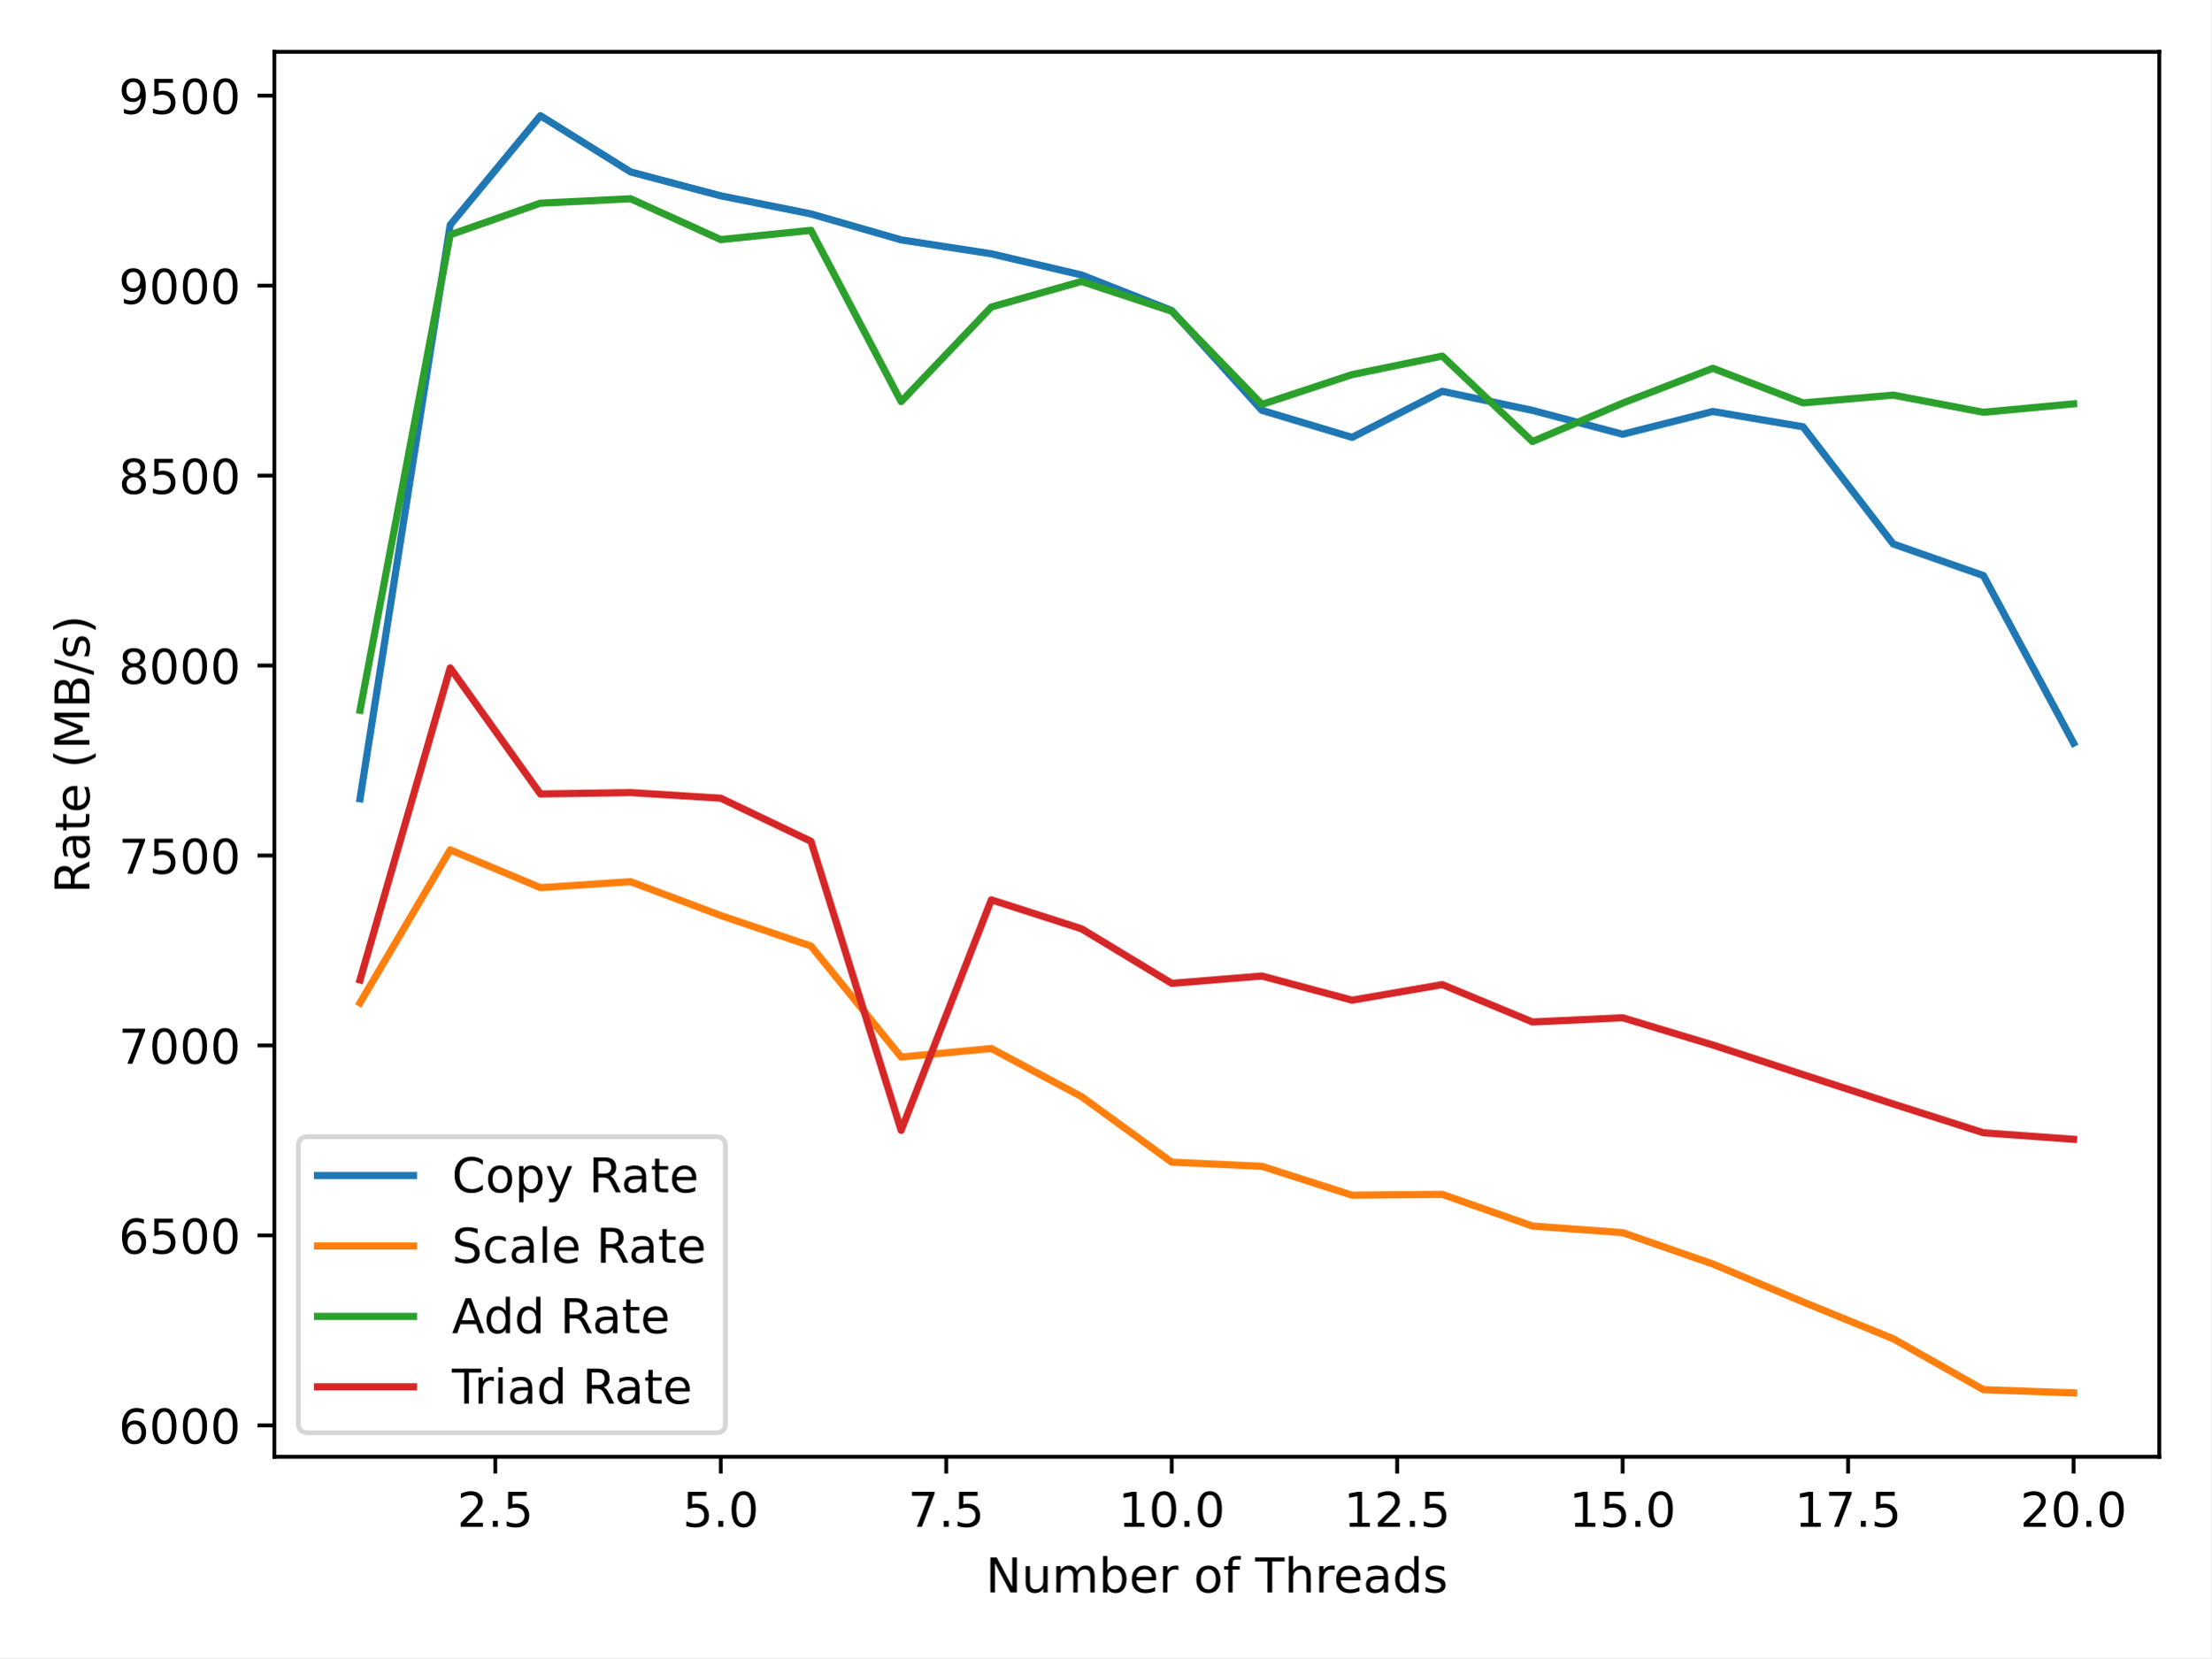
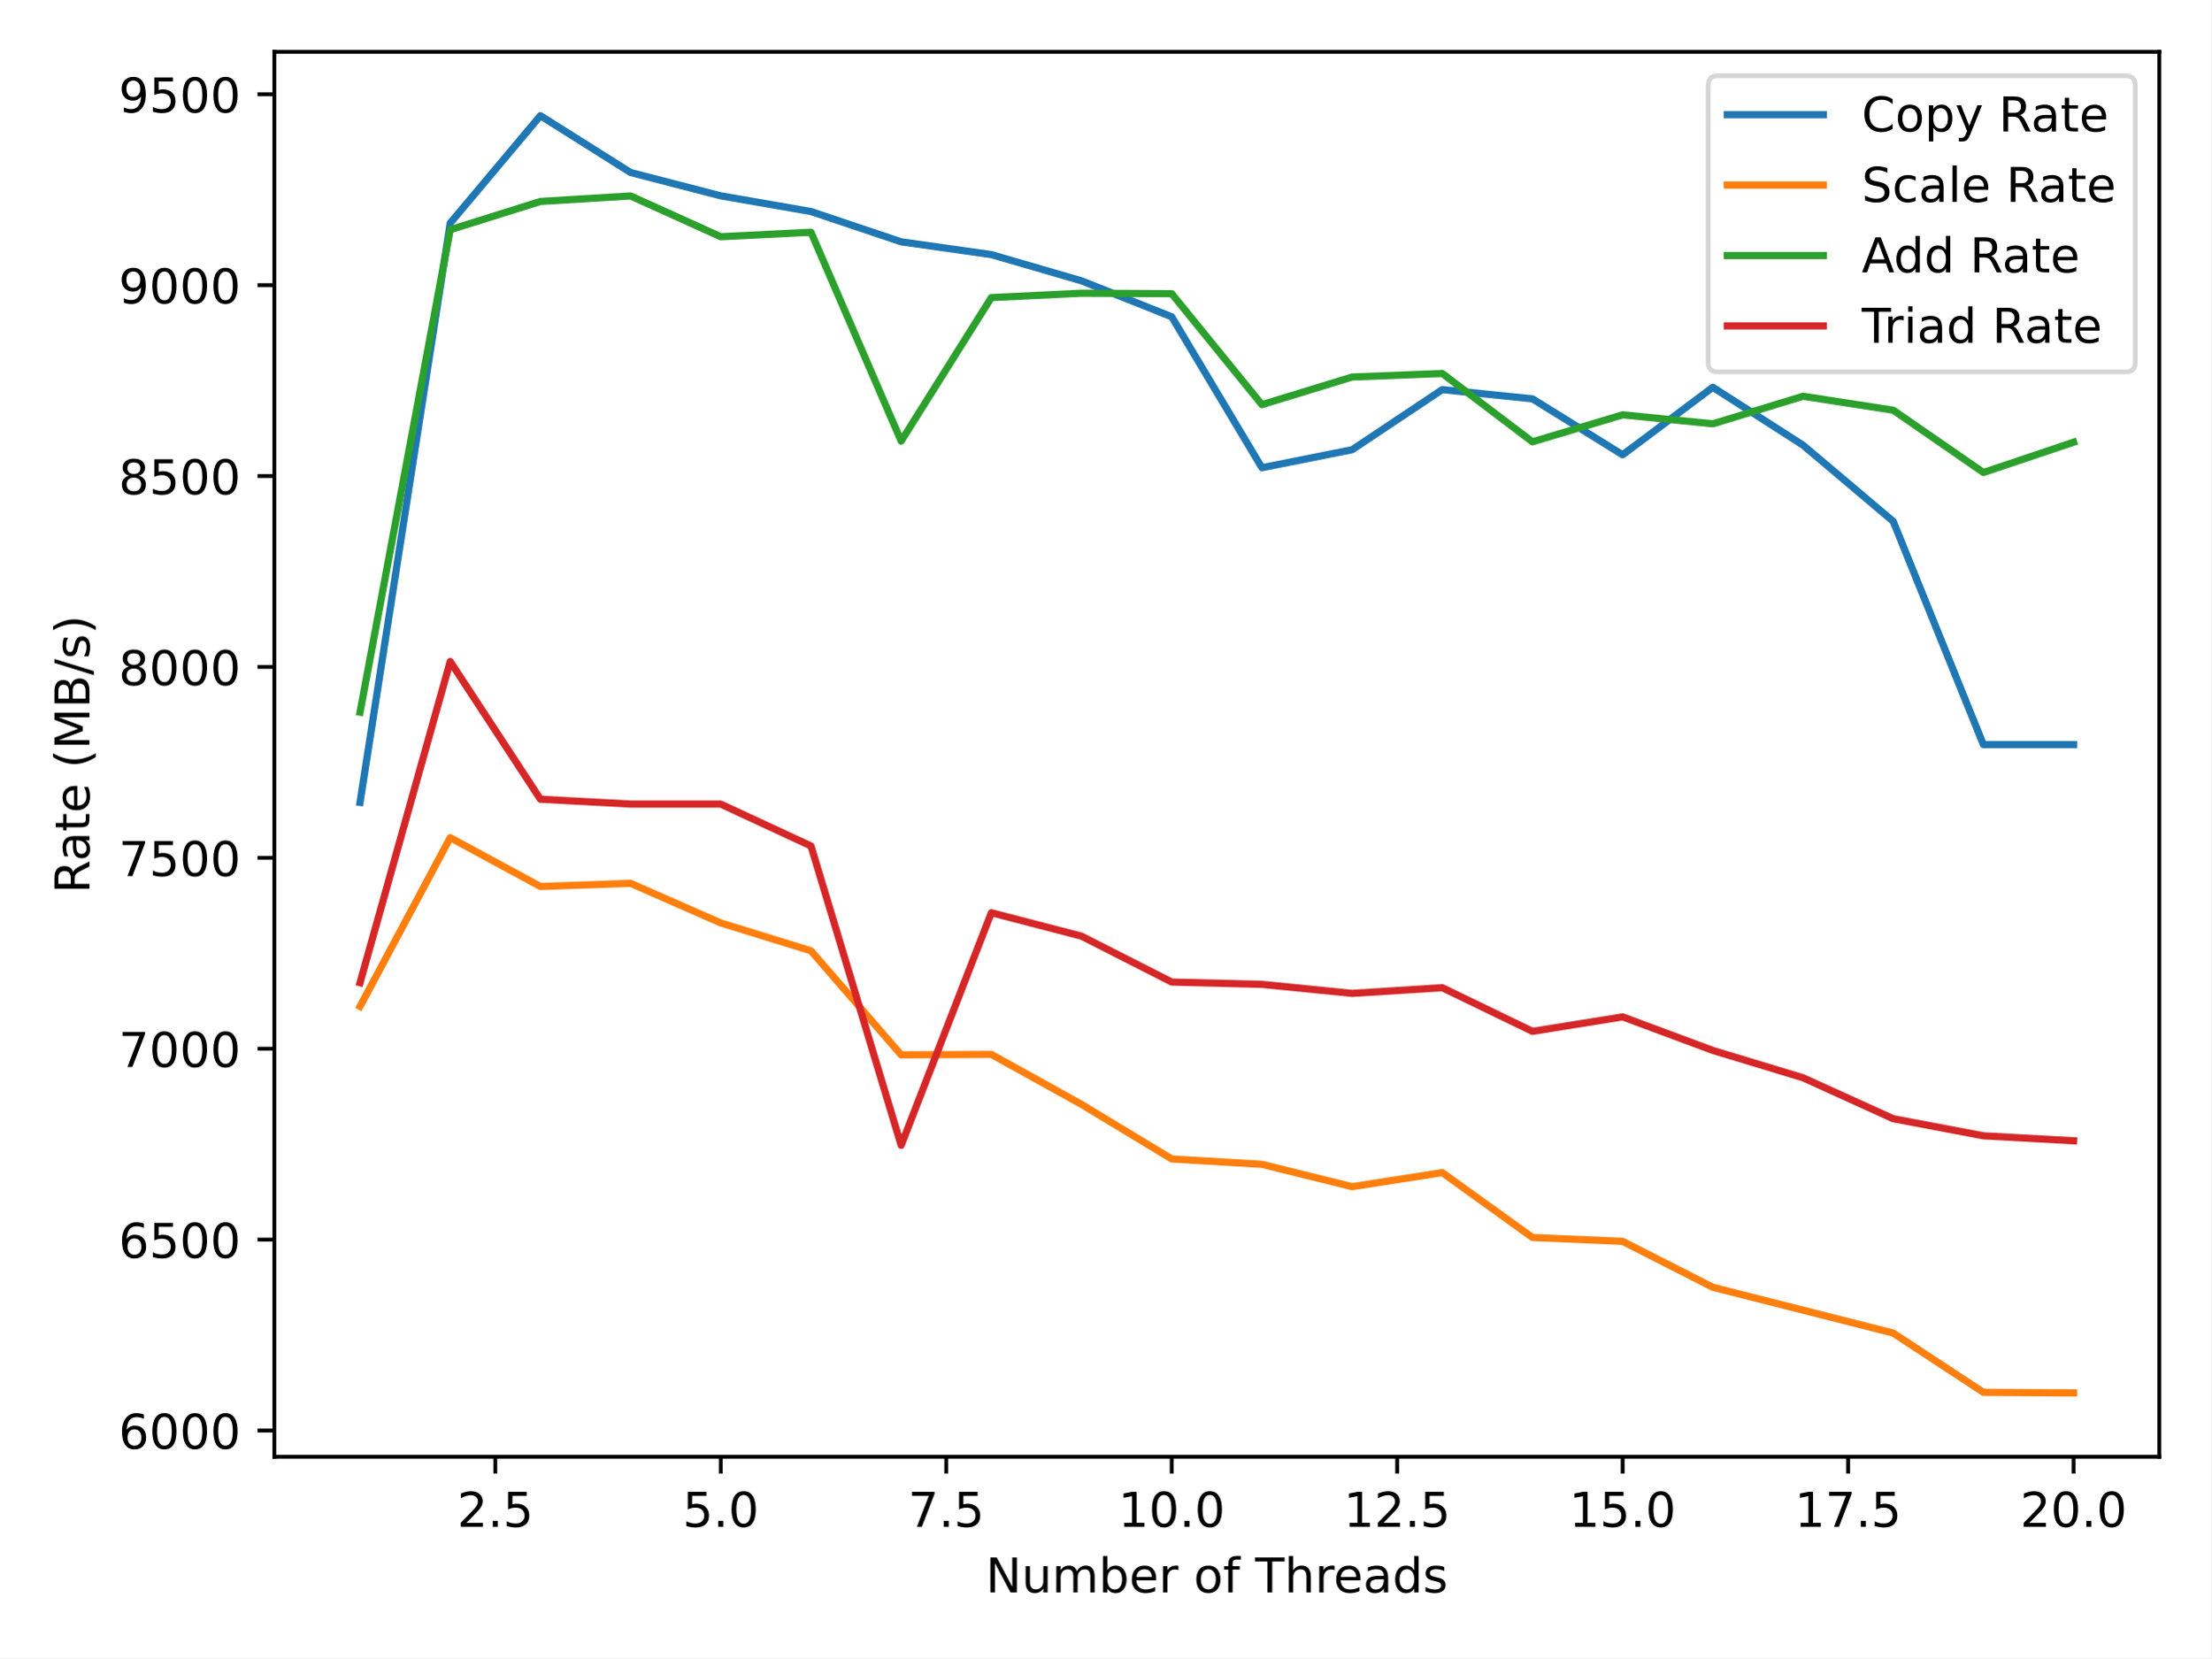
<svg xmlns="http://www.w3.org/2000/svg" xmlns:xlink="http://www.w3.org/1999/xlink" height="345.6pt" version="1.1" viewBox="0 0 460.8 345.6" width="460.8pt">
  <defs>
    <style type="text/css">*{stroke-linecap:butt;stroke-linejoin:round;}</style>
  </defs>
  <g id="figure_1">
    <g id="patch_1">
      <path d="M 0 345.6  L 460.8 345.6  L 460.8 0  L 0 0  z " style="fill:#ffffff;" />
    </g>
    <g id="axes_1">
      <g id="patch_2">
        <path d="M 57.17 303.64  L 450 303.64  L 450 10.8  L 57.17 10.8  z " style="fill:#ffffff;" />
      </g>
      <g id="matplotlib.axis_1">
        <g id="xtick_1">
          <g id="line2d_1">
            <defs>
-               <path d="M 0 0  L 0 3.5  " id="m48ba54c7cc" style="stroke:#000000;stroke-width:0.8;" />
-             </defs>
-             <g>
-               <use style="stroke:#000000;stroke-width:0.8;" x="103.219" xlink:href="#m48ba54c7cc" y="303.64" />
+               <path d="M 0 0  L 0 3.5  " id="mb3865afea9" style="stroke:#000000;stroke-width:0.8;" />
+             </defs>
+             <g>
+               <use style="stroke:#000000;stroke-width:0.8;" x="103.219" xlink:href="#mb3865afea9" y="303.64" />
            </g>
          </g>
          <g id="text_1">
            <g transform="translate(95.26789 318.2384)scale(0.1 -0.1)">
              <defs>
                <path d="M 19.188 8.297  L 53.609 8.297  L 53.609 0  L 7.328 0  L 7.328 8.297  Q 12.938 14.109 22.625 23.891  Q 32.328 33.688 34.812 36.531  Q 39.547 41.844 41.422 45.531  Q 43.312 49.219 43.312 52.781  Q 43.312 58.594 39.234 62.25  Q 35.156 65.922 28.609 65.922  Q 23.969 65.922 18.812 64.312  Q 13.672 62.703 7.812 59.422  L 7.812 69.391  Q 13.766 71.781 18.938 73  Q 24.125 74.219 28.422 74.219  Q 39.75 74.219 46.484 68.547  Q 53.219 62.891 53.219 53.422  Q 53.219 48.922 51.531 44.891  Q 49.859 40.875 45.406 35.406  Q 44.188 33.984 37.641 27.219  Q 31.109 20.453 19.188 8.297  z " id="DejaVuSans-50" />
                <path d="M 10.688 12.406  L 21 12.406  L 21 0  L 10.688 0  z " id="DejaVuSans-46" />
                <path d="M 10.797 72.906  L 49.516 72.906  L 49.516 64.594  L 19.828 64.594  L 19.828 46.734  Q 21.969 47.469 24.109 47.828  Q 26.266 48.188 28.422 48.188  Q 40.625 48.188 47.75 41.5  Q 54.891 34.812 54.891 23.391  Q 54.891 11.625 47.562 5.094  Q 40.234 -1.422 26.906 -1.422  Q 22.312 -1.422 17.547 -0.641  Q 12.797 0.141 7.719 1.703  L 7.719 11.625  Q 12.109 9.234 16.797 8.062  Q 21.484 6.891 26.703 6.891  Q 35.156 6.891 40.078 11.328  Q 45.016 15.766 45.016 23.391  Q 45.016 31 40.078 35.438  Q 35.156 39.891 26.703 39.891  Q 22.75 39.891 18.812 39.016  Q 14.891 38.141 10.797 36.281  z " id="DejaVuSans-53" />
              </defs>
              <use xlink:href="#DejaVuSans-50" />
              <use x="63.623" xlink:href="#DejaVuSans-46" />
              <use x="95.41" xlink:href="#DejaVuSans-53" />
            </g>
          </g>
        </g>
        <g id="xtick_2">
          <g id="line2d_2">
            <g>
-               <use style="stroke:#000000;stroke-width:0.8;" x="150.209" xlink:href="#m48ba54c7cc" y="303.64" />
+               <use style="stroke:#000000;stroke-width:0.8;" x="150.209" xlink:href="#mb3865afea9" y="303.64" />
            </g>
          </g>
          <g id="text_2">
            <g transform="translate(142.2571 318.2384)scale(0.1 -0.1)">
              <defs>
                <path d="M 31.781 66.406  Q 24.172 66.406 20.328 58.906  Q 16.5 51.422 16.5 36.375  Q 16.5 21.391 20.328 13.891  Q 24.172 6.391 31.781 6.391  Q 39.453 6.391 43.281 13.891  Q 47.125 21.391 47.125 36.375  Q 47.125 51.422 43.281 58.906  Q 39.453 66.406 31.781 66.406  z M 31.781 74.219  Q 44.047 74.219 50.516 64.516  Q 56.984 54.828 56.984 36.375  Q 56.984 17.969 50.516 8.266  Q 44.047 -1.422 31.781 -1.422  Q 19.531 -1.422 13.062 8.266  Q 6.594 17.969 6.594 36.375  Q 6.594 54.828 13.062 64.516  Q 19.531 74.219 31.781 74.219  z " id="DejaVuSans-48" />
              </defs>
              <use xlink:href="#DejaVuSans-53" />
              <use x="63.623" xlink:href="#DejaVuSans-46" />
              <use x="95.41" xlink:href="#DejaVuSans-48" />
            </g>
          </g>
        </g>
        <g id="xtick_3">
          <g id="line2d_3">
            <g>
-               <use style="stroke:#000000;stroke-width:0.8;" x="197.198" xlink:href="#m48ba54c7cc" y="303.64" />
+               <use style="stroke:#000000;stroke-width:0.8;" x="197.198" xlink:href="#mb3865afea9" y="303.64" />
            </g>
          </g>
          <g id="text_3">
            <g transform="translate(189.2464 318.2384)scale(0.1 -0.1)">
              <defs>
                <path d="M 8.203 72.906  L 55.078 72.906  L 55.078 68.703  L 28.609 0  L 18.312 0  L 43.219 64.594  L 8.203 64.594  z " id="DejaVuSans-55" />
              </defs>
              <use xlink:href="#DejaVuSans-55" />
              <use x="63.623" xlink:href="#DejaVuSans-46" />
              <use x="95.41" xlink:href="#DejaVuSans-53" />
            </g>
          </g>
        </g>
        <g id="xtick_4">
          <g id="line2d_4">
            <g>
-               <use style="stroke:#000000;stroke-width:0.8;" x="244.187" xlink:href="#m48ba54c7cc" y="303.64" />
+               <use style="stroke:#000000;stroke-width:0.8;" x="244.187" xlink:href="#mb3865afea9" y="303.64" />
            </g>
          </g>
          <g id="text_4">
            <g transform="translate(233.0543 318.2384)scale(0.1 -0.1)">
              <defs>
                <path d="M 12.406 8.297  L 28.516 8.297  L 28.516 63.922  L 10.984 60.406  L 10.984 69.391  L 28.422 72.906  L 38.281 72.906  L 38.281 8.297  L 54.391 8.297  L 54.391 0  L 12.406 0  z " id="DejaVuSans-49" />
              </defs>
              <use xlink:href="#DejaVuSans-49" />
              <use x="63.623" xlink:href="#DejaVuSans-48" />
              <use x="127.246" xlink:href="#DejaVuSans-46" />
              <use x="159.033" xlink:href="#DejaVuSans-48" />
            </g>
          </g>
        </g>
        <g id="xtick_5">
          <g id="line2d_5">
            <g>
-               <use style="stroke:#000000;stroke-width:0.8;" x="291.176" xlink:href="#m48ba54c7cc" y="303.64" />
+               <use style="stroke:#000000;stroke-width:0.8;" x="291.176" xlink:href="#mb3865afea9" y="303.64" />
            </g>
          </g>
          <g id="text_5">
            <g transform="translate(280.0436 318.2384)scale(0.1 -0.1)">
              <use xlink:href="#DejaVuSans-49" />
              <use x="63.623" xlink:href="#DejaVuSans-50" />
              <use x="127.246" xlink:href="#DejaVuSans-46" />
              <use x="159.033" xlink:href="#DejaVuSans-53" />
            </g>
          </g>
        </g>
        <g id="xtick_6">
          <g id="line2d_6">
            <g>
-               <use style="stroke:#000000;stroke-width:0.8;" x="338.166" xlink:href="#m48ba54c7cc" y="303.64" />
+               <use style="stroke:#000000;stroke-width:0.8;" x="338.166" xlink:href="#mb3865afea9" y="303.64" />
            </g>
          </g>
          <g id="text_6">
            <g transform="translate(327.0328 318.2384)scale(0.1 -0.1)">
              <use xlink:href="#DejaVuSans-49" />
              <use x="63.623" xlink:href="#DejaVuSans-53" />
              <use x="127.246" xlink:href="#DejaVuSans-46" />
              <use x="159.033" xlink:href="#DejaVuSans-48" />
            </g>
          </g>
        </g>
        <g id="xtick_7">
          <g id="line2d_7">
            <g>
-               <use style="stroke:#000000;stroke-width:0.8;" x="385.155" xlink:href="#m48ba54c7cc" y="303.64" />
+               <use style="stroke:#000000;stroke-width:0.8;" x="385.155" xlink:href="#mb3865afea9" y="303.64" />
            </g>
          </g>
          <g id="text_7">
            <g transform="translate(374.022 318.2384)scale(0.1 -0.1)">
              <use xlink:href="#DejaVuSans-49" />
              <use x="63.623" xlink:href="#DejaVuSans-55" />
              <use x="127.246" xlink:href="#DejaVuSans-46" />
              <use x="159.033" xlink:href="#DejaVuSans-53" />
            </g>
          </g>
        </g>
        <g id="xtick_8">
          <g id="line2d_8">
            <g>
-               <use style="stroke:#000000;stroke-width:0.8;" x="432.144" xlink:href="#m48ba54c7cc" y="303.64" />
+               <use style="stroke:#000000;stroke-width:0.8;" x="432.144" xlink:href="#mb3865afea9" y="303.64" />
            </g>
          </g>
          <g id="text_8">
            <g transform="translate(421.0113 318.2384)scale(0.1 -0.1)">
              <use xlink:href="#DejaVuSans-50" />
              <use x="63.623" xlink:href="#DejaVuSans-48" />
              <use x="127.246" xlink:href="#DejaVuSans-46" />
              <use x="159.033" xlink:href="#DejaVuSans-48" />
            </g>
          </g>
        </g>
        <g id="text_9">
          <g transform="translate(205.4162 331.9166)scale(0.1 -0.1)">
            <defs>
              <path d="M 9.812 72.906  L 23.094 72.906  L 55.422 11.922  L 55.422 72.906  L 64.984 72.906  L 64.984 0  L 51.703 0  L 19.391 60.984  L 19.391 0  L 9.812 0  z " id="DejaVuSans-78" />
              <path d="M 8.5 21.578  L 8.5 54.688  L 17.484 54.688  L 17.484 21.922  Q 17.484 14.156 20.5 10.266  Q 23.531 6.391 29.594 6.391  Q 36.859 6.391 41.078 11.031  Q 45.312 15.672 45.312 23.688  L 45.312 54.688  L 54.297 54.688  L 54.297 0  L 45.312 0  L 45.312 8.406  Q 42.047 3.422 37.719 1  Q 33.406 -1.422 27.688 -1.422  Q 18.266 -1.422 13.375 4.438  Q 8.5 10.297 8.5 21.578  z M 31.109 56  z " id="DejaVuSans-117" />
              <path d="M 52 44.188  Q 55.375 50.25 60.062 53.125  Q 64.75 56 71.094 56  Q 79.641 56 84.281 50.016  Q 88.922 44.047 88.922 33.016  L 88.922 0  L 79.891 0  L 79.891 32.719  Q 79.891 40.578 77.094 44.375  Q 74.312 48.188 68.609 48.188  Q 61.625 48.188 57.562 43.547  Q 53.516 38.922 53.516 30.906  L 53.516 0  L 44.484 0  L 44.484 32.719  Q 44.484 40.625 41.703 44.406  Q 38.922 48.188 33.109 48.188  Q 26.219 48.188 22.156 43.531  Q 18.109 38.875 18.109 30.906  L 18.109 0  L 9.078 0  L 9.078 54.688  L 18.109 54.688  L 18.109 46.188  Q 21.188 51.219 25.484 53.609  Q 29.781 56 35.688 56  Q 41.656 56 45.828 52.969  Q 50 49.953 52 44.188  z " id="DejaVuSans-109" />
              <path d="M 48.688 27.297  Q 48.688 37.203 44.609 42.844  Q 40.531 48.484 33.406 48.484  Q 26.266 48.484 22.188 42.844  Q 18.109 37.203 18.109 27.297  Q 18.109 17.391 22.188 11.75  Q 26.266 6.109 33.406 6.109  Q 40.531 6.109 44.609 11.75  Q 48.688 17.391 48.688 27.297  z M 18.109 46.391  Q 20.953 51.266 25.266 53.625  Q 29.594 56 35.594 56  Q 45.562 56 51.781 48.094  Q 58.016 40.188 58.016 27.297  Q 58.016 14.406 51.781 6.484  Q 45.562 -1.422 35.594 -1.422  Q 29.594 -1.422 25.266 0.953  Q 20.953 3.328 18.109 8.203  L 18.109 0  L 9.078 0  L 9.078 75.984  L 18.109 75.984  z " id="DejaVuSans-98" />
              <path d="M 56.203 29.594  L 56.203 25.203  L 14.891 25.203  Q 15.484 15.922 20.484 11.062  Q 25.484 6.203 34.422 6.203  Q 39.594 6.203 44.453 7.469  Q 49.312 8.734 54.109 11.281  L 54.109 2.781  Q 49.266 0.734 44.188 -0.344  Q 39.109 -1.422 33.891 -1.422  Q 20.797 -1.422 13.156 6.188  Q 5.516 13.812 5.516 26.812  Q 5.516 40.234 12.766 48.109  Q 20.016 56 32.328 56  Q 43.359 56 49.781 48.891  Q 56.203 41.797 56.203 29.594  z M 47.219 32.234  Q 47.125 39.594 43.094 43.984  Q 39.062 48.391 32.422 48.391  Q 24.906 48.391 20.391 44.141  Q 15.875 39.891 15.188 32.172  z " id="DejaVuSans-101" />
              <path d="M 41.109 46.297  Q 39.594 47.172 37.812 47.578  Q 36.031 48 33.891 48  Q 26.266 48 22.188 43.047  Q 18.109 38.094 18.109 28.812  L 18.109 0  L 9.078 0  L 9.078 54.688  L 18.109 54.688  L 18.109 46.188  Q 20.953 51.172 25.484 53.578  Q 30.031 56 36.531 56  Q 37.453 56 38.578 55.875  Q 39.703 55.766 41.062 55.516  z " id="DejaVuSans-114" />
              <path id="DejaVuSans-32" />
              <path d="M 30.609 48.391  Q 23.391 48.391 19.188 42.75  Q 14.984 37.109 14.984 27.297  Q 14.984 17.484 19.156 11.844  Q 23.344 6.203 30.609 6.203  Q 37.797 6.203 41.984 11.859  Q 46.188 17.531 46.188 27.297  Q 46.188 37.016 41.984 42.703  Q 37.797 48.391 30.609 48.391  z M 30.609 56  Q 42.328 56 49.016 48.375  Q 55.719 40.766 55.719 27.297  Q 55.719 13.875 49.016 6.219  Q 42.328 -1.422 30.609 -1.422  Q 18.844 -1.422 12.172 6.219  Q 5.516 13.875 5.516 27.297  Q 5.516 40.766 12.172 48.375  Q 18.844 56 30.609 56  z " id="DejaVuSans-111" />
              <path d="M 37.109 75.984  L 37.109 68.5  L 28.516 68.5  Q 23.688 68.5 21.797 66.547  Q 19.922 64.594 19.922 59.516  L 19.922 54.688  L 34.719 54.688  L 34.719 47.703  L 19.922 47.703  L 19.922 0  L 10.891 0  L 10.891 47.703  L 2.297 47.703  L 2.297 54.688  L 10.891 54.688  L 10.891 58.5  Q 10.891 67.625 15.141 71.797  Q 19.391 75.984 28.609 75.984  z " id="DejaVuSans-102" />
              <path d="M -0.297 72.906  L 61.375 72.906  L 61.375 64.594  L 35.5 64.594  L 35.5 0  L 25.594 0  L 25.594 64.594  L -0.297 64.594  z " id="DejaVuSans-84" />
              <path d="M 54.891 33.016  L 54.891 0  L 45.906 0  L 45.906 32.719  Q 45.906 40.484 42.875 44.328  Q 39.844 48.188 33.797 48.188  Q 26.516 48.188 22.312 43.547  Q 18.109 38.922 18.109 30.906  L 18.109 0  L 9.078 0  L 9.078 75.984  L 18.109 75.984  L 18.109 46.188  Q 21.344 51.125 25.703 53.562  Q 30.078 56 35.797 56  Q 45.219 56 50.047 50.172  Q 54.891 44.344 54.891 33.016  z " id="DejaVuSans-104" />
              <path d="M 34.281 27.484  Q 23.391 27.484 19.188 25  Q 14.984 22.516 14.984 16.5  Q 14.984 11.719 18.141 8.906  Q 21.297 6.109 26.703 6.109  Q 34.188 6.109 38.703 11.406  Q 43.219 16.703 43.219 25.484  L 43.219 27.484  z M 52.203 31.203  L 52.203 0  L 43.219 0  L 43.219 8.297  Q 40.141 3.328 35.547 0.953  Q 30.953 -1.422 24.312 -1.422  Q 15.922 -1.422 10.953 3.297  Q 6 8.016 6 15.922  Q 6 25.141 12.172 29.828  Q 18.359 34.516 30.609 34.516  L 43.219 34.516  L 43.219 35.406  Q 43.219 41.609 39.141 45  Q 35.062 48.391 27.688 48.391  Q 23 48.391 18.547 47.266  Q 14.109 46.141 10.016 43.891  L 10.016 52.203  Q 14.938 54.109 19.578 55.047  Q 24.219 56 28.609 56  Q 40.484 56 46.344 49.844  Q 52.203 43.703 52.203 31.203  z " id="DejaVuSans-97" />
              <path d="M 45.406 46.391  L 45.406 75.984  L 54.391 75.984  L 54.391 0  L 45.406 0  L 45.406 8.203  Q 42.578 3.328 38.25 0.953  Q 33.938 -1.422 27.875 -1.422  Q 17.969 -1.422 11.734 6.484  Q 5.516 14.406 5.516 27.297  Q 5.516 40.188 11.734 48.094  Q 17.969 56 27.875 56  Q 33.938 56 38.25 53.625  Q 42.578 51.266 45.406 46.391  z M 14.797 27.297  Q 14.797 17.391 18.875 11.75  Q 22.953 6.109 30.078 6.109  Q 37.203 6.109 41.297 11.75  Q 45.406 17.391 45.406 27.297  Q 45.406 37.203 41.297 42.844  Q 37.203 48.484 30.078 48.484  Q 22.953 48.484 18.875 42.844  Q 14.797 37.203 14.797 27.297  z " id="DejaVuSans-100" />
              <path d="M 44.281 53.078  L 44.281 44.578  Q 40.484 46.531 36.375 47.5  Q 32.281 48.484 27.875 48.484  Q 21.188 48.484 17.844 46.438  Q 14.5 44.391 14.5 40.281  Q 14.5 37.156 16.891 35.375  Q 19.281 33.594 26.516 31.984  L 29.594 31.297  Q 39.156 29.25 43.188 25.516  Q 47.219 21.781 47.219 15.094  Q 47.219 7.469 41.188 3.016  Q 35.156 -1.422 24.609 -1.422  Q 20.219 -1.422 15.453 -0.562  Q 10.688 0.297 5.422 2  L 5.422 11.281  Q 10.406 8.688 15.234 7.391  Q 20.062 6.109 24.812 6.109  Q 31.156 6.109 34.562 8.281  Q 37.984 10.453 37.984 14.406  Q 37.984 18.062 35.516 20.016  Q 33.062 21.969 24.703 23.781  L 21.578 24.516  Q 13.234 26.266 9.516 29.906  Q 5.812 33.547 5.812 39.891  Q 5.812 47.609 11.281 51.797  Q 16.75 56 26.812 56  Q 31.781 56 36.172 55.266  Q 40.578 54.547 44.281 53.078  z " id="DejaVuSans-115" />
            </defs>
            <use xlink:href="#DejaVuSans-78" />
            <use x="74.805" xlink:href="#DejaVuSans-117" />
            <use x="138.184" xlink:href="#DejaVuSans-109" />
            <use x="235.596" xlink:href="#DejaVuSans-98" />
            <use x="299.072" xlink:href="#DejaVuSans-101" />
            <use x="360.596" xlink:href="#DejaVuSans-114" />
            <use x="401.709" xlink:href="#DejaVuSans-32" />
            <use x="433.496" xlink:href="#DejaVuSans-111" />
            <use x="494.678" xlink:href="#DejaVuSans-102" />
            <use x="529.883" xlink:href="#DejaVuSans-32" />
            <use x="561.67" xlink:href="#DejaVuSans-84" />
            <use x="622.754" xlink:href="#DejaVuSans-104" />
            <use x="686.133" xlink:href="#DejaVuSans-114" />
            <use x="724.996" xlink:href="#DejaVuSans-101" />
            <use x="786.52" xlink:href="#DejaVuSans-97" />
            <use x="847.799" xlink:href="#DejaVuSans-100" />
            <use x="911.275" xlink:href="#DejaVuSans-115" />
          </g>
        </g>
      </g>
      <g id="matplotlib.axis_2">
        <g id="ytick_1">
          <g id="line2d_9">
            <defs>
-               <path d="M 0 0  L -3.5 0  " id="m10ef711a63" style="stroke:#000000;stroke-width:0.8;" />
-             </defs>
-             <g>
-               <use style="stroke:#000000;stroke-width:0.8;" x="57.17" xlink:href="#m10ef711a63" y="297.1" />
+               <path d="M 0 0  L -3.5 0  " id="m1997cc91e5" style="stroke:#000000;stroke-width:0.8;" />
+             </defs>
+             <g>
+               <use style="stroke:#000000;stroke-width:0.8;" x="57.17" xlink:href="#m1997cc91e5" y="298.168" />
            </g>
          </g>
          <g id="text_10">
-             <g transform="translate(24.72 300.8992)scale(0.1 -0.1)">
+             <g transform="translate(24.72 301.9669)scale(0.1 -0.1)">
              <defs>
                <path d="M 33.016 40.375  Q 26.375 40.375 22.484 35.828  Q 18.609 31.297 18.609 23.391  Q 18.609 15.531 22.484 10.953  Q 26.375 6.391 33.016 6.391  Q 39.656 6.391 43.531 10.953  Q 47.406 15.531 47.406 23.391  Q 47.406 31.297 43.531 35.828  Q 39.656 40.375 33.016 40.375  z M 52.594 71.297  L 52.594 62.312  Q 48.875 64.062 45.094 64.984  Q 41.312 65.922 37.594 65.922  Q 27.828 65.922 22.672 59.328  Q 17.531 52.734 16.797 39.406  Q 19.672 43.656 24.016 45.922  Q 28.375 48.188 33.594 48.188  Q 44.578 48.188 50.953 41.516  Q 57.328 34.859 57.328 23.391  Q 57.328 12.156 50.688 5.359  Q 44.047 -1.422 33.016 -1.422  Q 20.359 -1.422 13.672 8.266  Q 6.984 17.969 6.984 36.375  Q 6.984 53.656 15.188 63.938  Q 23.391 74.219 37.203 74.219  Q 40.922 74.219 44.703 73.484  Q 48.484 72.75 52.594 71.297  z " id="DejaVuSans-54" />
              </defs>
              <use xlink:href="#DejaVuSans-54" />
              <use x="63.623" xlink:href="#DejaVuSans-48" />
              <use x="127.246" xlink:href="#DejaVuSans-48" />
              <use x="190.869" xlink:href="#DejaVuSans-48" />
            </g>
          </g>
        </g>
        <g id="ytick_2">
          <g id="line2d_10">
            <g>
-               <use style="stroke:#000000;stroke-width:0.8;" x="57.17" xlink:href="#m10ef711a63" y="257.504" />
+               <use style="stroke:#000000;stroke-width:0.8;" x="57.17" xlink:href="#m1997cc91e5" y="258.378" />
            </g>
          </g>
          <g id="text_11">
-             <g transform="translate(24.72 261.3034)scale(0.1 -0.1)">
+             <g transform="translate(24.72 262.177)scale(0.1 -0.1)">
              <use xlink:href="#DejaVuSans-54" />
              <use x="63.623" xlink:href="#DejaVuSans-53" />
              <use x="127.246" xlink:href="#DejaVuSans-48" />
              <use x="190.869" xlink:href="#DejaVuSans-48" />
            </g>
          </g>
        </g>
        <g id="ytick_3">
          <g id="line2d_11">
            <g>
-               <use style="stroke:#000000;stroke-width:0.8;" x="57.17" xlink:href="#m10ef711a63" y="217.908" />
+               <use style="stroke:#000000;stroke-width:0.8;" x="57.17" xlink:href="#m1997cc91e5" y="218.588" />
            </g>
          </g>
          <g id="text_12">
-             <g transform="translate(24.72 221.7077)scale(0.1 -0.1)">
+             <g transform="translate(24.72 222.3872)scale(0.1 -0.1)">
              <use xlink:href="#DejaVuSans-55" />
              <use x="63.623" xlink:href="#DejaVuSans-48" />
              <use x="127.246" xlink:href="#DejaVuSans-48" />
              <use x="190.869" xlink:href="#DejaVuSans-48" />
            </g>
          </g>
        </g>
        <g id="ytick_4">
          <g id="line2d_12">
            <g>
-               <use style="stroke:#000000;stroke-width:0.8;" x="57.17" xlink:href="#m10ef711a63" y="178.313" />
+               <use style="stroke:#000000;stroke-width:0.8;" x="57.17" xlink:href="#m1997cc91e5" y="178.798" />
            </g>
          </g>
          <g id="text_13">
-             <g transform="translate(24.72 182.1119)scale(0.1 -0.1)">
+             <g transform="translate(24.72 182.5973)scale(0.1 -0.1)">
              <use xlink:href="#DejaVuSans-55" />
              <use x="63.623" xlink:href="#DejaVuSans-53" />
              <use x="127.246" xlink:href="#DejaVuSans-48" />
              <use x="190.869" xlink:href="#DejaVuSans-48" />
            </g>
          </g>
        </g>
        <g id="ytick_5">
          <g id="line2d_13">
            <g>
-               <use style="stroke:#000000;stroke-width:0.8;" x="57.17" xlink:href="#m10ef711a63" y="138.717" />
+               <use style="stroke:#000000;stroke-width:0.8;" x="57.17" xlink:href="#m1997cc91e5" y="139.008" />
            </g>
          </g>
          <g id="text_14">
-             <g transform="translate(24.72 142.5161)scale(0.1 -0.1)">
+             <g transform="translate(24.72 142.8074)scale(0.1 -0.1)">
              <defs>
                <path d="M 31.781 34.625  Q 24.75 34.625 20.719 30.859  Q 16.703 27.094 16.703 20.516  Q 16.703 13.922 20.719 10.156  Q 24.75 6.391 31.781 6.391  Q 38.812 6.391 42.859 10.172  Q 46.922 13.969 46.922 20.516  Q 46.922 27.094 42.891 30.859  Q 38.875 34.625 31.781 34.625  z M 21.922 38.812  Q 15.578 40.375 12.031 44.719  Q 8.5 49.078 8.5 55.328  Q 8.5 64.062 14.719 69.141  Q 20.953 74.219 31.781 74.219  Q 42.672 74.219 48.875 69.141  Q 55.078 64.062 55.078 55.328  Q 55.078 49.078 51.531 44.719  Q 48 40.375 41.703 38.812  Q 48.828 37.156 52.797 32.312  Q 56.781 27.484 56.781 20.516  Q 56.781 9.906 50.312 4.234  Q 43.844 -1.422 31.781 -1.422  Q 19.734 -1.422 13.25 4.234  Q 6.781 9.906 6.781 20.516  Q 6.781 27.484 10.781 32.312  Q 14.797 37.156 21.922 38.812  z M 18.312 54.391  Q 18.312 48.734 21.844 45.562  Q 25.391 42.391 31.781 42.391  Q 38.141 42.391 41.719 45.562  Q 45.312 48.734 45.312 54.391  Q 45.312 60.062 41.719 63.234  Q 38.141 66.406 31.781 66.406  Q 25.391 66.406 21.844 63.234  Q 18.312 60.062 18.312 54.391  z " id="DejaVuSans-56" />
              </defs>
              <use xlink:href="#DejaVuSans-56" />
              <use x="63.623" xlink:href="#DejaVuSans-48" />
              <use x="127.246" xlink:href="#DejaVuSans-48" />
              <use x="190.869" xlink:href="#DejaVuSans-48" />
            </g>
          </g>
        </g>
        <g id="ytick_6">
          <g id="line2d_14">
            <g>
-               <use style="stroke:#000000;stroke-width:0.8;" x="57.17" xlink:href="#m10ef711a63" y="99.121" />
+               <use style="stroke:#000000;stroke-width:0.8;" x="57.17" xlink:href="#m1997cc91e5" y="99.218" />
            </g>
          </g>
          <g id="text_15">
-             <g transform="translate(24.72 102.9203)scale(0.1 -0.1)">
+             <g transform="translate(24.72 103.0175)scale(0.1 -0.1)">
              <use xlink:href="#DejaVuSans-56" />
              <use x="63.623" xlink:href="#DejaVuSans-53" />
              <use x="127.246" xlink:href="#DejaVuSans-48" />
              <use x="190.869" xlink:href="#DejaVuSans-48" />
            </g>
          </g>
        </g>
        <g id="ytick_7">
          <g id="line2d_15">
            <g>
-               <use style="stroke:#000000;stroke-width:0.8;" x="57.17" xlink:href="#m10ef711a63" y="59.525" />
+               <use style="stroke:#000000;stroke-width:0.8;" x="57.17" xlink:href="#m1997cc91e5" y="59.428" />
            </g>
          </g>
          <g id="text_16">
-             <g transform="translate(24.72 63.32458)scale(0.1 -0.1)">
+             <g transform="translate(24.72 63.22763)scale(0.1 -0.1)">
              <defs>
                <path d="M 10.984 1.516  L 10.984 10.5  Q 14.703 8.734 18.5 7.812  Q 22.312 6.891 25.984 6.891  Q 35.75 6.891 40.891 13.453  Q 46.047 20.016 46.781 33.406  Q 43.953 29.203 39.594 26.953  Q 35.25 24.703 29.984 24.703  Q 19.047 24.703 12.672 31.312  Q 6.297 37.938 6.297 49.422  Q 6.297 60.641 12.938 67.422  Q 19.578 74.219 30.609 74.219  Q 43.266 74.219 49.922 64.516  Q 56.594 54.828 56.594 36.375  Q 56.594 19.141 48.406 8.859  Q 40.234 -1.422 26.422 -1.422  Q 22.703 -1.422 18.891 -0.688  Q 15.094 0.047 10.984 1.516  z M 30.609 32.422  Q 37.25 32.422 41.125 36.953  Q 45.016 41.5 45.016 49.422  Q 45.016 57.281 41.125 61.844  Q 37.25 66.406 30.609 66.406  Q 23.969 66.406 20.094 61.844  Q 16.219 57.281 16.219 49.422  Q 16.219 41.5 20.094 36.953  Q 23.969 32.422 30.609 32.422  z " id="DejaVuSans-57" />
              </defs>
              <use xlink:href="#DejaVuSans-57" />
              <use x="63.623" xlink:href="#DejaVuSans-48" />
              <use x="127.246" xlink:href="#DejaVuSans-48" />
              <use x="190.869" xlink:href="#DejaVuSans-48" />
            </g>
          </g>
        </g>
        <g id="ytick_8">
          <g id="line2d_16">
            <g>
-               <use style="stroke:#000000;stroke-width:0.8;" x="57.17" xlink:href="#m10ef711a63" y="19.93" />
+               <use style="stroke:#000000;stroke-width:0.8;" x="57.17" xlink:href="#m1997cc91e5" y="19.639" />
            </g>
          </g>
          <g id="text_17">
-             <g transform="translate(24.72 23.72882)scale(0.1 -0.1)">
+             <g transform="translate(24.72 23.43774)scale(0.1 -0.1)">
              <use xlink:href="#DejaVuSans-57" />
              <use x="63.623" xlink:href="#DejaVuSans-53" />
              <use x="127.246" xlink:href="#DejaVuSans-48" />
              <use x="190.869" xlink:href="#DejaVuSans-48" />
            </g>
          </g>
        </g>
        <g id="text_18">
          <g transform="translate(18.64031 186.2067)rotate(-90)scale(0.1 -0.1)">
            <defs>
              <path d="M 44.391 34.188  Q 47.562 33.109 50.562 29.594  Q 53.562 26.078 56.594 19.922  L 66.609 0  L 56 0  L 46.688 18.703  Q 43.062 26.031 39.672 28.422  Q 36.281 30.812 30.422 30.812  L 19.672 30.812  L 19.672 0  L 9.812 0  L 9.812 72.906  L 32.078 72.906  Q 44.578 72.906 50.734 67.672  Q 56.891 62.453 56.891 51.906  Q 56.891 45.016 53.688 40.469  Q 50.484 35.938 44.391 34.188  z M 19.672 64.797  L 19.672 38.922  L 32.078 38.922  Q 39.203 38.922 42.844 42.219  Q 46.484 45.516 46.484 51.906  Q 46.484 58.297 42.844 61.547  Q 39.203 64.797 32.078 64.797  z " id="DejaVuSans-82" />
              <path d="M 18.312 70.219  L 18.312 54.688  L 36.812 54.688  L 36.812 47.703  L 18.312 47.703  L 18.312 18.016  Q 18.312 11.328 20.141 9.422  Q 21.969 7.516 27.594 7.516  L 36.812 7.516  L 36.812 0  L 27.594 0  Q 17.188 0 13.234 3.875  Q 9.281 7.766 9.281 18.016  L 9.281 47.703  L 2.688 47.703  L 2.688 54.688  L 9.281 54.688  L 9.281 70.219  z " id="DejaVuSans-116" />
              <path d="M 31 75.875  Q 24.469 64.656 21.281 53.656  Q 18.109 42.672 18.109 31.391  Q 18.109 20.125 21.312 9.062  Q 24.516 -2 31 -13.188  L 23.188 -13.188  Q 15.875 -1.703 12.234 9.375  Q 8.594 20.453 8.594 31.391  Q 8.594 42.281 12.203 53.312  Q 15.828 64.359 23.188 75.875  z " id="DejaVuSans-40" />
              <path d="M 9.812 72.906  L 24.516 72.906  L 43.109 23.297  L 61.812 72.906  L 76.516 72.906  L 76.516 0  L 66.891 0  L 66.891 64.016  L 48.094 14.016  L 38.188 14.016  L 19.391 64.016  L 19.391 0  L 9.812 0  z " id="DejaVuSans-77" />
              <path d="M 19.672 34.812  L 19.672 8.109  L 35.5 8.109  Q 43.453 8.109 47.281 11.406  Q 51.125 14.703 51.125 21.484  Q 51.125 28.328 47.281 31.562  Q 43.453 34.812 35.5 34.812  z M 19.672 64.797  L 19.672 42.828  L 34.281 42.828  Q 41.5 42.828 45.031 45.531  Q 48.578 48.25 48.578 53.812  Q 48.578 59.328 45.031 62.062  Q 41.5 64.797 34.281 64.797  z M 9.812 72.906  L 35.016 72.906  Q 46.297 72.906 52.391 68.219  Q 58.5 63.531 58.5 54.891  Q 58.5 48.188 55.375 44.234  Q 52.25 40.281 46.188 39.312  Q 53.469 37.75 57.5 32.781  Q 61.531 27.828 61.531 20.406  Q 61.531 10.641 54.891 5.312  Q 48.25 0 35.984 0  L 9.812 0  z " id="DejaVuSans-66" />
              <path d="M 25.391 72.906  L 33.688 72.906  L 8.297 -9.281  L 0 -9.281  z " id="DejaVuSans-47" />
              <path d="M 8.016 75.875  L 15.828 75.875  Q 23.141 64.359 26.781 53.312  Q 30.422 42.281 30.422 31.391  Q 30.422 20.453 26.781 9.375  Q 23.141 -1.703 15.828 -13.188  L 8.016 -13.188  Q 14.5 -2 17.703 9.062  Q 20.906 20.125 20.906 31.391  Q 20.906 42.672 17.703 53.656  Q 14.5 64.656 8.016 75.875  z " id="DejaVuSans-41" />
            </defs>
            <use xlink:href="#DejaVuSans-82" />
            <use x="67.232" xlink:href="#DejaVuSans-97" />
            <use x="128.512" xlink:href="#DejaVuSans-116" />
            <use x="167.721" xlink:href="#DejaVuSans-101" />
            <use x="229.244" xlink:href="#DejaVuSans-32" />
            <use x="261.031" xlink:href="#DejaVuSans-40" />
            <use x="300.045" xlink:href="#DejaVuSans-77" />
            <use x="386.324" xlink:href="#DejaVuSans-66" />
            <use x="454.928" xlink:href="#DejaVuSans-47" />
            <use x="488.619" xlink:href="#DejaVuSans-115" />
            <use x="540.719" xlink:href="#DejaVuSans-41" />
          </g>
        </g>
      </g>
      <g id="line2d_17">
-         <path clip-path="url(#pae9e6d402f)" d="M 75.026 166.481  L 93.822 46.878  L 112.617 24.111  L 131.413 35.831  L 150.209 40.812  L 169.004 44.582  L 187.8 49.991  L 206.596 52.897  L 225.391 57.308  L 244.187 64.72  L 262.983 85.524  L 281.779 91.162  L 300.574 81.556  L 319.37 85.532  L 338.166 90.505  L 356.961 85.762  L 375.757 88.953  L 394.553 113.376  L 413.348 119.964  L 432.144 154.88  " style="fill:none;stroke:#1f77b4;stroke-linecap:square;stroke-width:1.5;" />
+         <path clip-path="url(#p5ef3f96f10)" d="M 75.026 167.243  L 93.822 46.497  L 112.617 24.111  L 131.413 35.952  L 150.209 40.815  L 169.004 44.085  L 187.8 50.396  L 206.596 53.062  L 225.391 58.529  L 244.187 66.026  L 262.983 97.483  L 281.779 93.735  L 300.574 81.201  L 319.37 83.127  L 338.166 94.786  L 356.961 80.716  L 375.757 92.78  L 394.553 108.664  L 413.348 155.203  L 432.144 155.195  " style="fill:none;stroke:#1f77b4;stroke-linecap:square;stroke-width:1.5;" />
      </g>
      <g id="line2d_18">
-         <path clip-path="url(#pae9e6d402f)" d="M 75.026 209.023  L 93.822 177.141  L 112.617 185.012  L 131.413 183.769  L 150.209 190.825  L 169.004 197.184  L 187.8 220.324  L 206.596 218.542  L 225.391 228.568  L 244.187 242.236  L 262.983 243.099  L 281.779 249.118  L 300.574 248.944  L 319.37 255.548  L 338.166 256.926  L 356.961 263.459  L 375.757 271.371  L 394.553 279.044  L 413.348 289.656  L 432.144 290.329  " style="fill:none;stroke:#ff7f0e;stroke-linecap:square;stroke-width:1.5;" />
+         <path clip-path="url(#p5ef3f96f10)" d="M 75.026 209.77  L 93.822 174.596  L 112.617 184.767  L 131.413 184.114  L 150.209 192.374  L 169.004 198.176  L 187.8 219.861  L 206.596 219.766  L 225.391 230.191  L 244.187 241.563  L 262.983 242.685  L 281.779 247.34  L 300.574 244.412  L 319.37 257.932  L 338.166 258.744  L 356.961 268.317  L 375.757 273.084  L 394.553 277.859  L 413.348 290.21  L 432.144 290.329  " style="fill:none;stroke:#ff7f0e;stroke-linecap:square;stroke-width:1.5;" />
      </g>
      <g id="line2d_19">
-         <path clip-path="url(#pae9e6d402f)" d="M 75.026 148.038  L 93.822 48.93  L 112.617 42.341  L 131.413 41.422  L 150.209 49.935  L 169.004 48.003  L 187.8 83.703  L 206.596 63.984  L 225.391 58.654  L 244.187 64.855  L 262.983 84.289  L 281.779 78.072  L 300.574 74.215  L 319.37 92.026  L 338.166 84.019  L 356.961 76.757  L 375.757 83.972  L 394.553 82.348  L 413.348 85.928  L 432.144 84.17  " style="fill:none;stroke:#2ca02c;stroke-linecap:square;stroke-width:1.5;" />
+         <path clip-path="url(#p5ef3f96f10)" d="M 75.026 148.454  L 93.822 47.881  L 112.617 41.985  L 131.413 40.839  L 150.209 49.338  L 169.004 48.399  L 187.8 91.937  L 206.596 62.023  L 225.391 61.115  L 244.187 61.211  L 262.983 84.337  L 281.779 78.575  L 300.574 77.843  L 319.37 92.08  L 338.166 86.454  L 356.961 88.332  L 375.757 82.586  L 394.553 85.491  L 413.348 98.478  L 432.144 92.16  " style="fill:none;stroke:#2ca02c;stroke-linecap:square;stroke-width:1.5;" />
      </g>
      <g id="line2d_20">
-         <path clip-path="url(#pae9e6d402f)" d="M 75.026 204.256  L 93.822 139.208  L 112.617 165.484  L 131.413 165.199  L 150.209 166.371  L 169.004 175.359  L 187.8 235.6  L 206.596 187.554  L 225.391 193.589  L 244.187 204.961  L 262.983 203.432  L 281.779 208.469  L 300.574 205.222  L 319.37 213.014  L 338.166 212.135  L 356.961 217.813  L 375.757 223.99  L 394.553 230.104  L 413.348 236.107  L 432.144 237.469  " style="fill:none;stroke:#d62728;stroke-linecap:square;stroke-width:1.5;" />
+         <path clip-path="url(#p5ef3f96f10)" d="M 75.026 204.829  L 93.822 137.878  L 112.617 166.583  L 131.413 167.593  L 150.209 167.601  L 169.004 176.323  L 187.8 238.722  L 206.596 190.242  L 225.391 195.128  L 244.187 204.693  L 262.983 205.171  L 281.779 207.049  L 300.574 205.871  L 319.37 214.967  L 338.166 211.951  L 356.961 218.946  L 375.757 224.644  L 394.553 233.183  L 413.348 236.74  L 432.144 237.775  " style="fill:none;stroke:#d62728;stroke-linecap:square;stroke-width:1.5;" />
      </g>
      <g id="patch_3">
        <path d="M 57.17 303.64  L 57.17 10.8  " style="fill:none;stroke:#000000;stroke-linecap:square;stroke-linejoin:miter;stroke-width:0.8;" />
      </g>
      <g id="patch_4">
        <path d="M 450 303.64  L 450 10.8  " style="fill:none;stroke:#000000;stroke-linecap:square;stroke-linejoin:miter;stroke-width:0.8;" />
      </g>
      <g id="patch_5">
        <path d="M 57.17 303.64  L 450 303.64  " style="fill:none;stroke:#000000;stroke-linecap:square;stroke-linejoin:miter;stroke-width:0.8;" />
      </g>
      <g id="patch_6">
        <path d="M 57.17 10.8  L 450 10.8  " style="fill:none;stroke:#000000;stroke-linecap:square;stroke-linejoin:miter;stroke-width:0.8;" />
      </g>
      <g id="legend_1">
        <g id="patch_7">
-           <path d="M 64.17 298.64  L 149.179 298.64  Q 151.179 298.64 151.179 296.64  L 151.179 238.928  Q 151.179 236.928 149.179 236.928  L 64.17 236.928  Q 62.17 236.928 62.17 238.928  L 62.17 296.64  Q 62.17 298.64 64.17 298.64  z " style="fill:#ffffff;opacity:0.8;stroke:#cccccc;stroke-linejoin:miter;" />
+           <path d="M 357.991 77.513  L 443 77.513  Q 445 77.513 445 75.513  L 445 17.8  Q 445 15.8 443 15.8  L 357.991 15.8  Q 355.991 15.8 355.991 17.8  L 355.991 75.513  Q 355.991 77.513 357.991 77.513  z " style="fill:#ffffff;opacity:0.8;stroke:#cccccc;stroke-linejoin:miter;" />
        </g>
        <g id="line2d_21">
-           <path d="M 66.17 245.026  L 86.17 245.026  " style="fill:none;stroke:#1f77b4;stroke-linecap:square;stroke-width:1.5;" />
+           <path d="M 359.991 23.898  L 379.991 23.898  " style="fill:none;stroke:#1f77b4;stroke-linecap:square;stroke-width:1.5;" />
        </g>
        <g id="line2d_22" />
        <g id="text_19">
-           <g transform="translate(94.17 248.5259)scale(0.1 -0.1)">
+           <g transform="translate(387.9906 27.39844)scale(0.1 -0.1)">
            <defs>
              <path d="M 64.406 67.281  L 64.406 56.891  Q 59.422 61.531 53.781 63.812  Q 48.141 66.109 41.797 66.109  Q 29.297 66.109 22.656 58.469  Q 16.016 50.828 16.016 36.375  Q 16.016 21.969 22.656 14.328  Q 29.297 6.688 41.797 6.688  Q 48.141 6.688 53.781 8.984  Q 59.422 11.281 64.406 15.922  L 64.406 5.609  Q 59.234 2.094 53.438 0.328  Q 47.656 -1.422 41.219 -1.422  Q 24.656 -1.422 15.125 8.703  Q 5.609 18.844 5.609 36.375  Q 5.609 53.953 15.125 64.078  Q 24.656 74.219 41.219 74.219  Q 47.75 74.219 53.531 72.484  Q 59.328 70.75 64.406 67.281  z " id="DejaVuSans-67" />
              <path d="M 18.109 8.203  L 18.109 -20.797  L 9.078 -20.797  L 9.078 54.688  L 18.109 54.688  L 18.109 46.391  Q 20.953 51.266 25.266 53.625  Q 29.594 56 35.594 56  Q 45.562 56 51.781 48.094  Q 58.016 40.188 58.016 27.297  Q 58.016 14.406 51.781 6.484  Q 45.562 -1.422 35.594 -1.422  Q 29.594 -1.422 25.266 0.953  Q 20.953 3.328 18.109 8.203  z M 48.688 27.297  Q 48.688 37.203 44.609 42.844  Q 40.531 48.484 33.406 48.484  Q 26.266 48.484 22.188 42.844  Q 18.109 37.203 18.109 27.297  Q 18.109 17.391 22.188 11.75  Q 26.266 6.109 33.406 6.109  Q 40.531 6.109 44.609 11.75  Q 48.688 17.391 48.688 27.297  z " id="DejaVuSans-112" />
              <path d="M 32.172 -5.078  Q 28.375 -14.844 24.75 -17.812  Q 21.141 -20.797 15.094 -20.797  L 7.906 -20.797  L 7.906 -13.281  L 13.188 -13.281  Q 16.891 -13.281 18.938 -11.516  Q 21 -9.766 23.484 -3.219  L 25.094 0.875  L 2.984 54.688  L 12.5 54.688  L 29.594 11.922  L 46.688 54.688  L 56.203 54.688  z " id="DejaVuSans-121" />
            </defs>
            <use xlink:href="#DejaVuSans-67" />
            <use x="69.824" xlink:href="#DejaVuSans-111" />
            <use x="131.006" xlink:href="#DejaVuSans-112" />
            <use x="194.482" xlink:href="#DejaVuSans-121" />
            <use x="253.662" xlink:href="#DejaVuSans-32" />
            <use x="285.449" xlink:href="#DejaVuSans-82" />
            <use x="352.682" xlink:href="#DejaVuSans-97" />
            <use x="413.961" xlink:href="#DejaVuSans-116" />
            <use x="453.17" xlink:href="#DejaVuSans-101" />
          </g>
        </g>
        <g id="line2d_23">
-           <path d="M 66.17 259.704  L 86.17 259.704  " style="fill:none;stroke:#ff7f0e;stroke-linecap:square;stroke-width:1.5;" />
+           <path d="M 359.991 38.577  L 379.991 38.577  " style="fill:none;stroke:#ff7f0e;stroke-linecap:square;stroke-width:1.5;" />
        </g>
        <g id="line2d_24" />
        <g id="text_20">
-           <g transform="translate(94.17 263.2041)scale(0.1 -0.1)">
+           <g transform="translate(387.9906 42.07656)scale(0.1 -0.1)">
            <defs>
              <path d="M 53.516 70.516  L 53.516 60.891  Q 47.906 63.578 42.922 64.891  Q 37.938 66.219 33.297 66.219  Q 25.25 66.219 20.875 63.094  Q 16.5 59.969 16.5 54.203  Q 16.5 49.359 19.406 46.891  Q 22.312 44.438 30.422 42.922  L 36.375 41.703  Q 47.406 39.594 52.656 34.297  Q 57.906 29 57.906 20.125  Q 57.906 9.516 50.797 4.047  Q 43.703 -1.422 29.984 -1.422  Q 24.812 -1.422 18.969 -0.25  Q 13.141 0.922 6.891 3.219  L 6.891 13.375  Q 12.891 10.016 18.656 8.297  Q 24.422 6.594 29.984 6.594  Q 38.422 6.594 43.016 9.906  Q 47.609 13.234 47.609 19.391  Q 47.609 24.75 44.312 27.781  Q 41.016 30.812 33.5 32.328  L 27.484 33.5  Q 16.453 35.688 11.516 40.375  Q 6.594 45.062 6.594 53.422  Q 6.594 63.094 13.406 68.656  Q 20.219 74.219 32.172 74.219  Q 37.312 74.219 42.625 73.281  Q 47.953 72.359 53.516 70.516  z " id="DejaVuSans-83" />
              <path d="M 48.781 52.594  L 48.781 44.188  Q 44.969 46.297 41.141 47.344  Q 37.312 48.391 33.406 48.391  Q 24.656 48.391 19.812 42.844  Q 14.984 37.312 14.984 27.297  Q 14.984 17.281 19.812 11.734  Q 24.656 6.203 33.406 6.203  Q 37.312 6.203 41.141 7.25  Q 44.969 8.297 48.781 10.406  L 48.781 2.094  Q 45.016 0.344 40.984 -0.531  Q 36.969 -1.422 32.422 -1.422  Q 20.062 -1.422 12.781 6.344  Q 5.516 14.109 5.516 27.297  Q 5.516 40.672 12.859 48.328  Q 20.219 56 33.016 56  Q 37.156 56 41.109 55.141  Q 45.062 54.297 48.781 52.594  z " id="DejaVuSans-99" />
              <path d="M 9.422 75.984  L 18.406 75.984  L 18.406 0  L 9.422 0  z " id="DejaVuSans-108" />
            </defs>
            <use xlink:href="#DejaVuSans-83" />
            <use x="63.477" xlink:href="#DejaVuSans-99" />
            <use x="118.457" xlink:href="#DejaVuSans-97" />
            <use x="179.736" xlink:href="#DejaVuSans-108" />
            <use x="207.52" xlink:href="#DejaVuSans-101" />
            <use x="269.043" xlink:href="#DejaVuSans-32" />
            <use x="300.83" xlink:href="#DejaVuSans-82" />
            <use x="368.062" xlink:href="#DejaVuSans-97" />
            <use x="429.342" xlink:href="#DejaVuSans-116" />
            <use x="468.551" xlink:href="#DejaVuSans-101" />
          </g>
        </g>
        <g id="line2d_25">
-           <path d="M 66.17 274.382  L 86.17 274.382  " style="fill:none;stroke:#2ca02c;stroke-linecap:square;stroke-width:1.5;" />
+           <path d="M 359.991 53.255  L 379.991 53.255  " style="fill:none;stroke:#2ca02c;stroke-linecap:square;stroke-width:1.5;" />
        </g>
        <g id="line2d_26" />
        <g id="text_21">
-           <g transform="translate(94.17 277.8822)scale(0.1 -0.1)">
+           <g transform="translate(387.9906 56.75469)scale(0.1 -0.1)">
            <defs>
              <path d="M 34.188 63.188  L 20.797 26.906  L 47.609 26.906  z M 28.609 72.906  L 39.797 72.906  L 67.578 0  L 57.328 0  L 50.688 18.703  L 17.828 18.703  L 11.188 0  L 0.781 0  z " id="DejaVuSans-65" />
            </defs>
            <use xlink:href="#DejaVuSans-65" />
            <use x="66.658" xlink:href="#DejaVuSans-100" />
            <use x="130.135" xlink:href="#DejaVuSans-100" />
            <use x="193.611" xlink:href="#DejaVuSans-32" />
            <use x="225.398" xlink:href="#DejaVuSans-82" />
            <use x="292.631" xlink:href="#DejaVuSans-97" />
            <use x="353.91" xlink:href="#DejaVuSans-116" />
            <use x="393.119" xlink:href="#DejaVuSans-101" />
          </g>
        </g>
        <g id="line2d_27">
-           <path d="M 66.17 289.06  L 86.17 289.06  " style="fill:none;stroke:#d62728;stroke-linecap:square;stroke-width:1.5;" />
+           <path d="M 359.991 67.933  L 379.991 67.933  " style="fill:none;stroke:#d62728;stroke-linecap:square;stroke-width:1.5;" />
        </g>
        <g id="line2d_28" />
        <g id="text_22">
-           <g transform="translate(94.17 292.5603)scale(0.1 -0.1)">
+           <g transform="translate(387.9906 71.43281)scale(0.1 -0.1)">
            <defs>
              <path d="M 9.422 54.688  L 18.406 54.688  L 18.406 0  L 9.422 0  z M 9.422 75.984  L 18.406 75.984  L 18.406 64.594  L 9.422 64.594  z " id="DejaVuSans-105" />
            </defs>
            <use xlink:href="#DejaVuSans-84" />
            <use x="46.334" xlink:href="#DejaVuSans-114" />
            <use x="87.447" xlink:href="#DejaVuSans-105" />
            <use x="115.23" xlink:href="#DejaVuSans-97" />
            <use x="176.51" xlink:href="#DejaVuSans-100" />
            <use x="239.986" xlink:href="#DejaVuSans-32" />
            <use x="271.773" xlink:href="#DejaVuSans-82" />
            <use x="339.006" xlink:href="#DejaVuSans-97" />
            <use x="400.285" xlink:href="#DejaVuSans-116" />
            <use x="439.494" xlink:href="#DejaVuSans-101" />
          </g>
        </g>
      </g>
    </g>
  </g>
  <defs>
-     <clipPath id="pae9e6d402f">
+     <clipPath id="p5ef3f96f10">
      <rect height="292.84" width="392.83" x="57.17" y="10.8" />
    </clipPath>
  </defs>
</svg>
